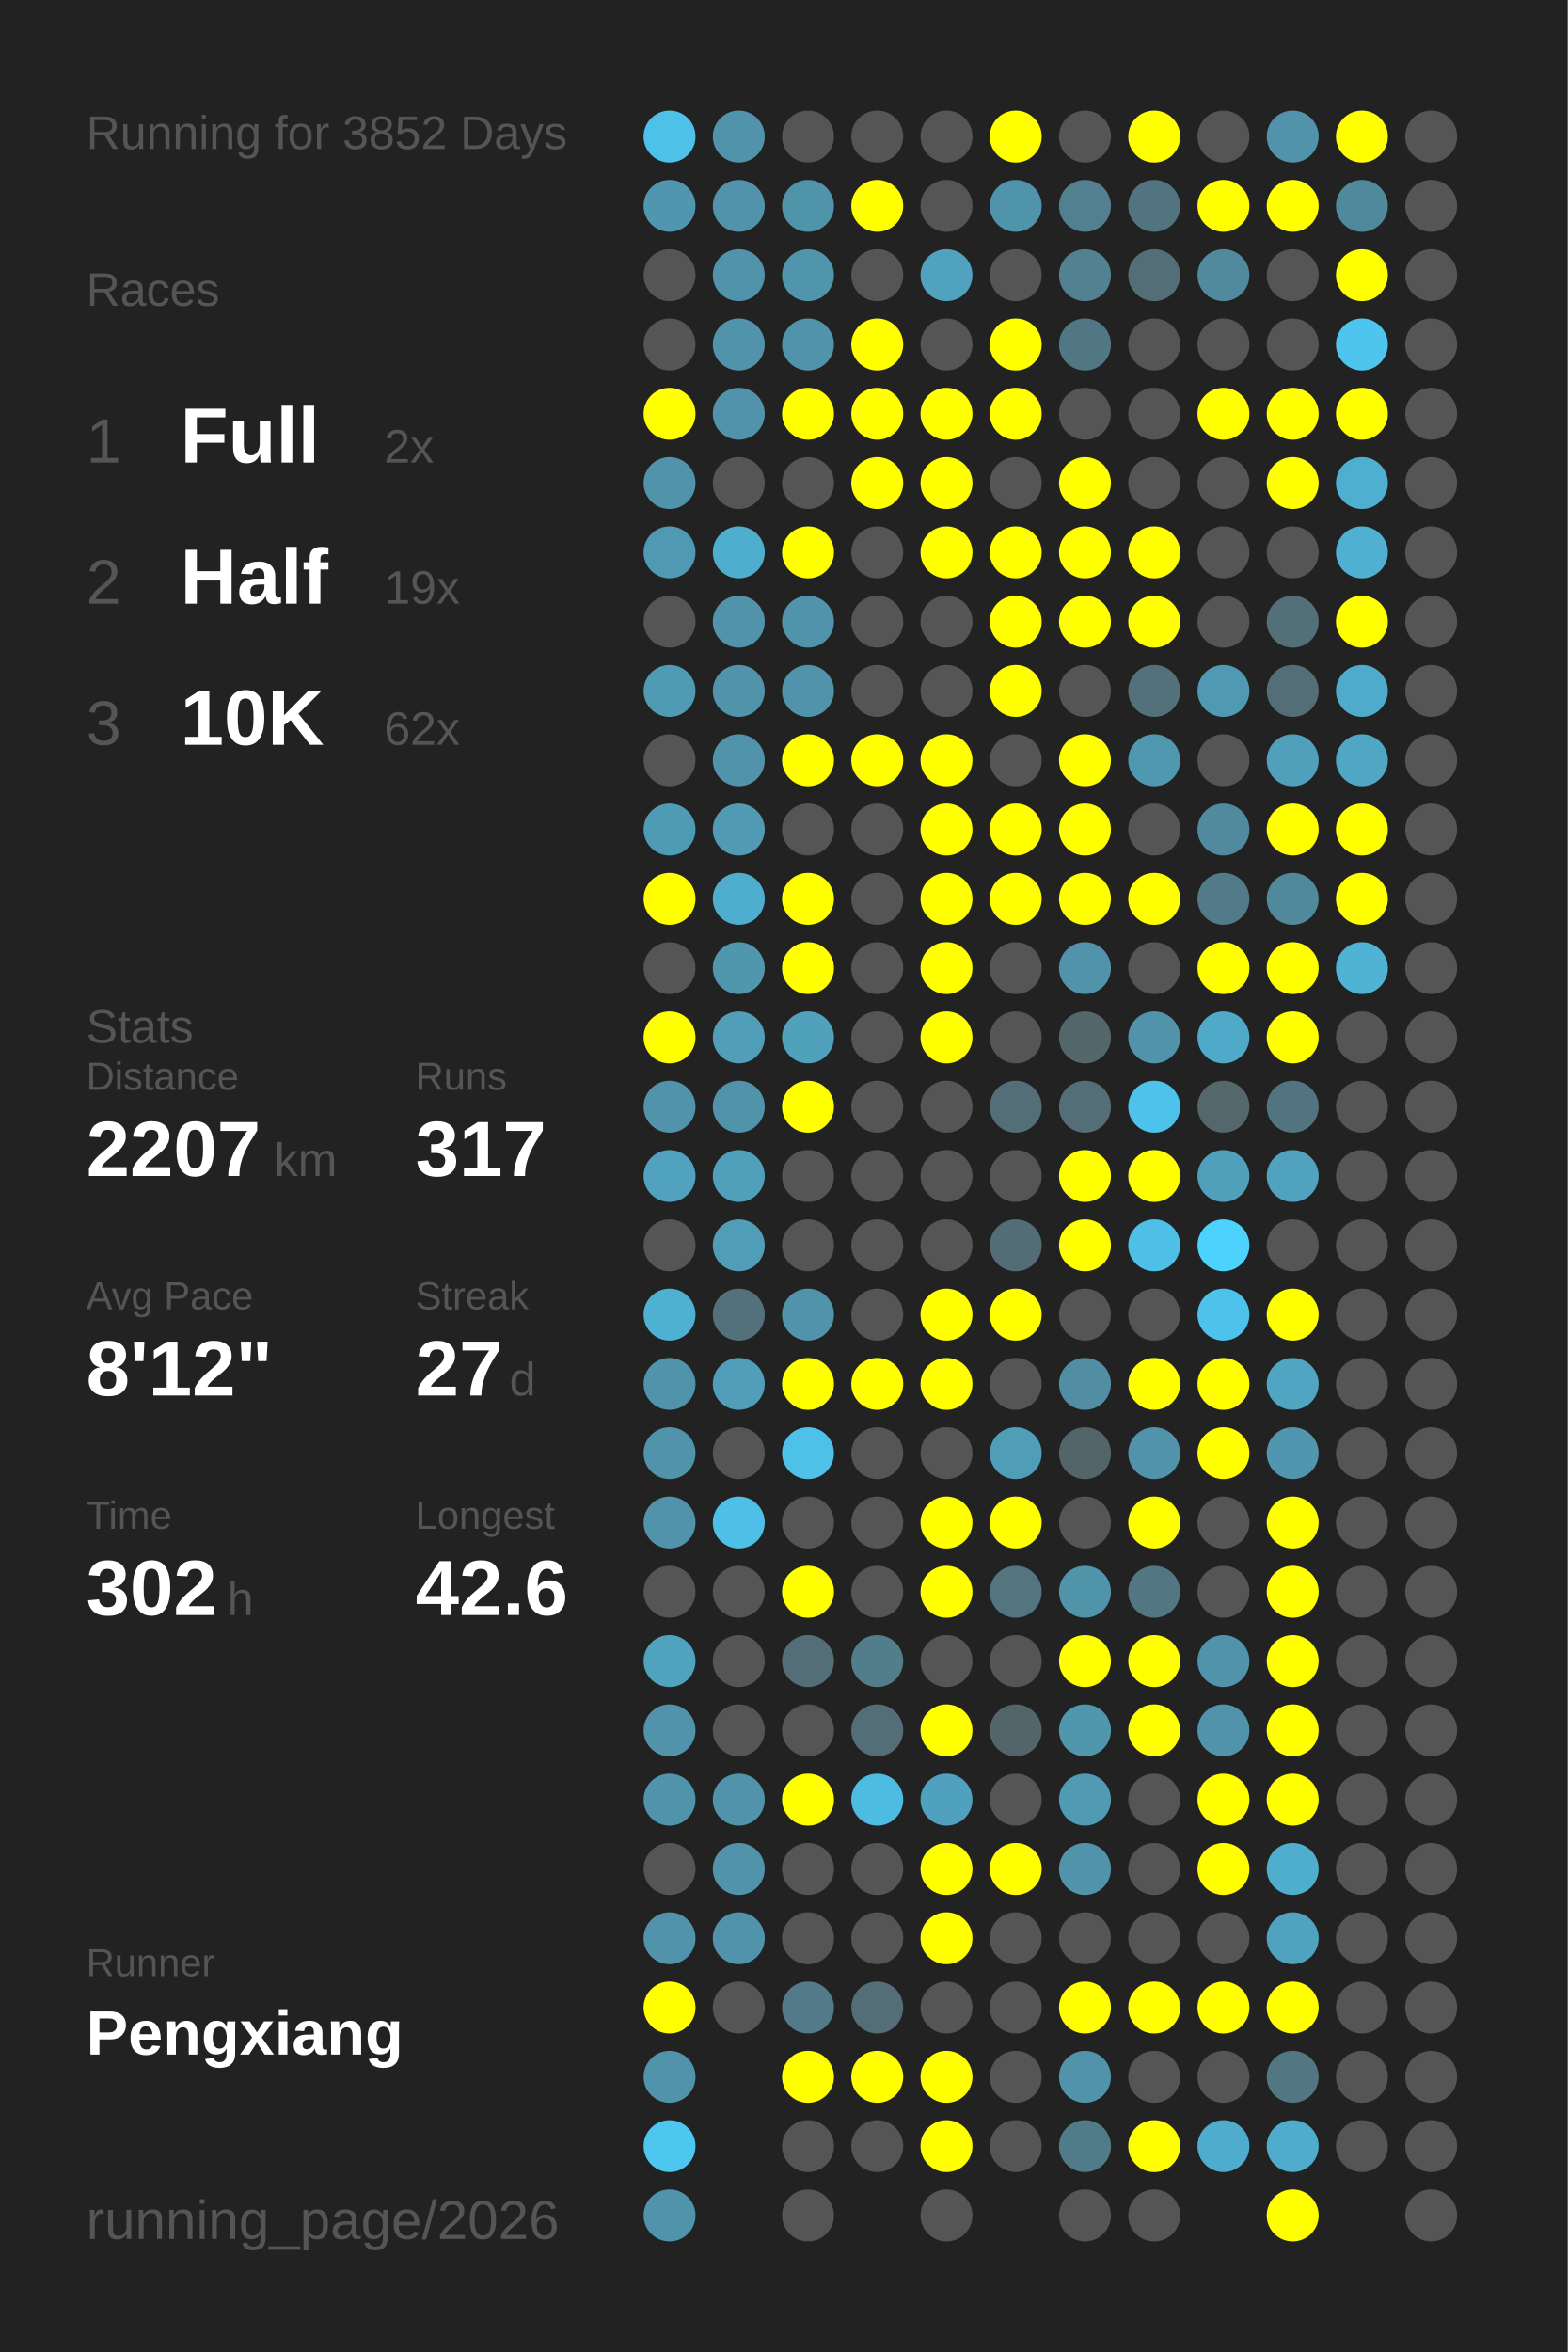
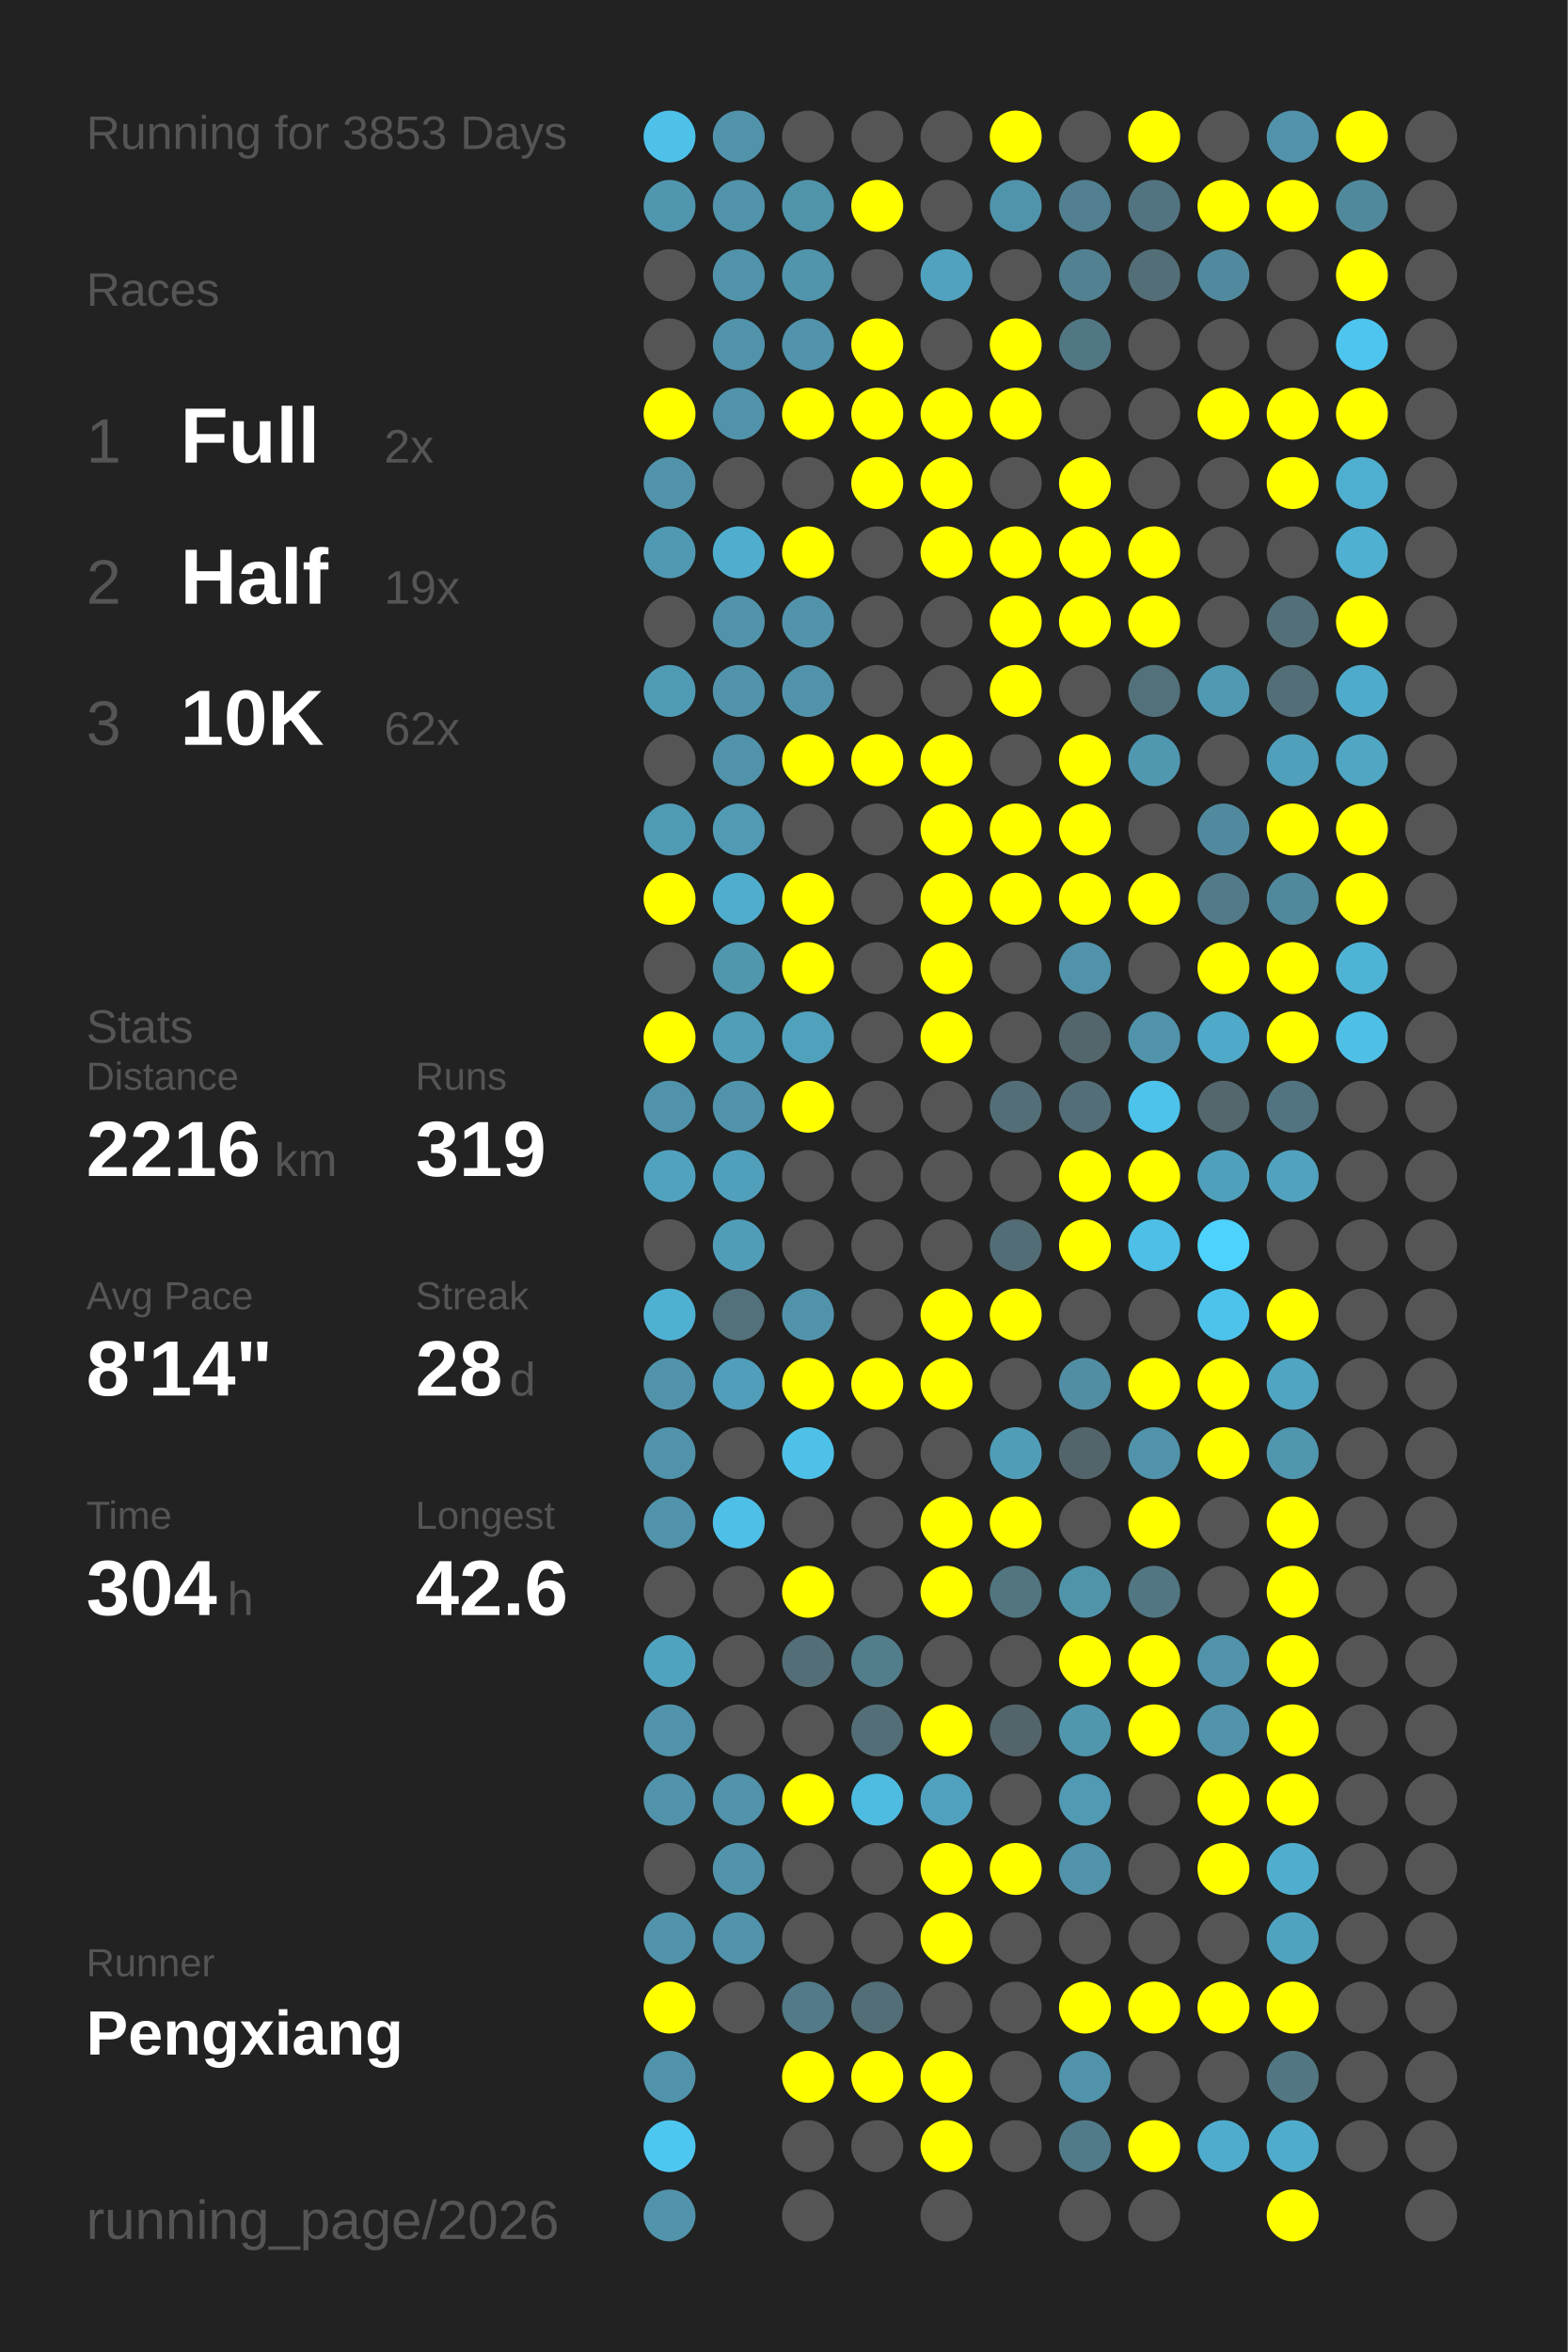
<svg xmlns="http://www.w3.org/2000/svg" baseProfile="full" height="300mm" version="1.1" viewBox="0,0,200,300" width="200mm">
  <defs />
  <rect fill="#222222" height="300" width="200" x="0" y="0" />
-   <text fill="#555555" style="font-size:6px; font-family:Arial;" x="11" y="19">Running for 3852 Days</text>
+   <text fill="#555555" style="font-size:6px; font-family:Arial;" x="11" y="19">Running for 3853 Days</text>
  <text fill="#555555" style="font-size:6px; font-family:Arial;" x="11" y="39">Races</text>
  <text fill="#555555" style="font-size:8px; font-family:Arial;" x="11" y="59">1</text>
  <text fill="#FFFFFF" style="font-size:10px; font-family:Arial; font-weight:bold;" x="23" y="59">Full</text>
  <text fill="#555555" style="font-size:6px; font-family:Arial;" x="49" y="59">2x</text>
  <text fill="#555555" style="font-size:8px; font-family:Arial;" x="11" y="77">2</text>
  <text fill="#FFFFFF" style="font-size:10px; font-family:Arial; font-weight:bold;" x="23" y="77">Half</text>
  <text fill="#555555" style="font-size:6px; font-family:Arial;" x="49" y="77">19x</text>
  <text fill="#555555" style="font-size:8px; font-family:Arial;" x="11" y="95">3</text>
  <text fill="#FFFFFF" style="font-size:10px; font-family:Arial; font-weight:bold;" x="23" y="95">10K</text>
  <text fill="#555555" style="font-size:6px; font-family:Arial;" x="49" y="95">62x</text>
  <text fill="#555555" style="font-size:6px; font-family:Arial;" x="11" y="133">Stats</text>
  <text fill="#555555" style="font-size:5px; font-family:Arial;" x="11" y="139">Distance</text>
-   <text fill="#FFFFFF" style="font-size:10px; font-family:Arial; font-weight:bold;" x="11" y="150">2207</text>
+   <text fill="#FFFFFF" style="font-size:10px; font-family:Arial; font-weight:bold;" x="11" y="150">2216</text>
  <text fill="#555555" style="font-size:6px; font-family:Arial;" x="35" y="150">km</text>
  <text fill="#555555" style="font-size:5px; font-family:Arial;" x="53" y="139">Runs</text>
-   <text fill="#FFFFFF" style="font-size:10px; font-family:Arial; font-weight:bold;" x="53" y="150">317</text>
+   <text fill="#FFFFFF" style="font-size:10px; font-family:Arial; font-weight:bold;" x="53" y="150">319</text>
  <text fill="#555555" style="font-size:5px; font-family:Arial;" x="11" y="167">Avg Pace</text>
-   <text fill="#FFFFFF" style="font-size:10px; font-family:Arial; font-weight:bold;" x="11" y="178">8'12"</text>
+   <text fill="#FFFFFF" style="font-size:10px; font-family:Arial; font-weight:bold;" x="11" y="178">8'14"</text>
  <text fill="#555555" style="font-size:5px; font-family:Arial;" x="53" y="167">Streak</text>
-   <text fill="#FFFFFF" style="font-size:10px; font-family:Arial; font-weight:bold;" x="53" y="178">27</text>
+   <text fill="#FFFFFF" style="font-size:10px; font-family:Arial; font-weight:bold;" x="53" y="178">28</text>
  <text fill="#555555" style="font-size:6px; font-family:Arial;" x="65" y="178">d</text>
  <text fill="#555555" style="font-size:5px; font-family:Arial;" x="11" y="195">Time</text>
-   <text fill="#FFFFFF" style="font-size:10px; font-family:Arial; font-weight:bold;" x="11" y="206">302</text>
+   <text fill="#FFFFFF" style="font-size:10px; font-family:Arial; font-weight:bold;" x="11" y="206">304</text>
  <text fill="#555555" style="font-size:6px; font-family:Arial;" x="29" y="206">h</text>
  <text fill="#555555" style="font-size:5px; font-family:Arial;" x="53" y="195">Longest</text>
  <text fill="#FFFFFF" style="font-size:10px; font-family:Arial; font-weight:bold;" x="53" y="206">42.6</text>
  <text fill="#555555" style="font-size:5px; font-family:Arial;" x="11" y="252.065">Runner</text>
  <text fill="#FFFFFF" style="font-size:8px; font-family:Arial; font-weight:bold;" x="11" y="262.065">Pengxiang</text>
  <text fill="#555555" style="font-size:7px; font-family:Arial;" x="11" y="285.581">running_page/2026</text>
  <circle cx="85.417" cy="17.419" fill="#4ec1e9" r="3.312" />
  <circle cx="85.417" cy="26.258" fill="#5096ae" r="3.312" />
  <circle cx="85.417" cy="35.097" fill="#555555" r="3.312" />
  <circle cx="85.417" cy="43.935" fill="#555555" r="3.312" />
  <circle cx="85.417" cy="52.774" fill="#FFFF00" r="3.312" />
  <circle cx="85.417" cy="61.613" fill="#5193aa" r="3.312" />
  <circle cx="85.417" cy="70.452" fill="#5099b2" r="3.312" />
  <circle cx="85.417" cy="79.29" fill="#555555" r="3.312" />
  <circle cx="85.417" cy="88.129" fill="#509bb4" r="3.312" />
  <circle cx="85.417" cy="96.968" fill="#555555" r="3.312" />
  <circle cx="85.417" cy="105.806" fill="#509bb4" r="3.312" />
  <circle cx="85.417" cy="114.645" fill="#FFFF00" r="3.312" />
  <circle cx="85.417" cy="123.484" fill="#555555" r="3.312" />
  <circle cx="85.417" cy="132.323" fill="#FFFF00" r="3.312" />
  <circle cx="85.417" cy="141.161" fill="#5193aa" r="3.312" />
  <circle cx="85.417" cy="150" fill="#50a2be" r="3.312" />
  <circle cx="85.417" cy="158.839" fill="#555555" r="3.312" />
  <circle cx="85.417" cy="167.677" fill="#4fb1d2" r="3.312" />
  <circle cx="85.417" cy="176.516" fill="#5193aa" r="3.312" />
  <circle cx="85.417" cy="185.355" fill="#5193aa" r="3.312" />
  <circle cx="85.417" cy="194.194" fill="#5193aa" r="3.312" />
  <circle cx="85.417" cy="203.032" fill="#555555" r="3.312" />
  <circle cx="85.417" cy="211.871" fill="#50a3bf" r="3.312" />
  <circle cx="85.417" cy="220.71" fill="#5193aa" r="3.312" />
  <circle cx="85.417" cy="229.548" fill="#5193aa" r="3.312" />
  <circle cx="85.417" cy="238.387" fill="#555555" r="3.312" />
  <circle cx="85.417" cy="247.226" fill="#5193aa" r="3.312" />
  <circle cx="85.417" cy="256.065" fill="#FFFF00" r="3.312" />
  <circle cx="85.417" cy="264.903" fill="#5193aa" r="3.312" />
  <circle cx="85.417" cy="273.742" fill="#4dc7f0" r="3.312" />
  <circle cx="85.417" cy="282.581" fill="#5193aa" r="3.312" />
  <circle cx="94.25" cy="17.419" fill="#5193aa" r="3.312" />
  <circle cx="94.25" cy="26.258" fill="#5193aa" r="3.312" />
  <circle cx="94.25" cy="35.097" fill="#5193aa" r="3.312" />
  <circle cx="94.25" cy="43.935" fill="#5193aa" r="3.312" />
  <circle cx="94.25" cy="52.774" fill="#5193aa" r="3.312" />
  <circle cx="94.25" cy="61.613" fill="#555555" r="3.312" />
  <circle cx="94.25" cy="70.452" fill="#4faece" r="3.312" />
  <circle cx="94.25" cy="79.29" fill="#5193aa" r="3.312" />
  <circle cx="94.25" cy="88.129" fill="#5193aa" r="3.312" />
  <circle cx="94.25" cy="96.968" fill="#5193aa" r="3.312" />
  <circle cx="94.25" cy="105.806" fill="#509ab3" r="3.312" />
  <circle cx="94.25" cy="114.645" fill="#4faece" r="3.312" />
  <circle cx="94.25" cy="123.484" fill="#5097ae" r="3.312" />
  <circle cx="94.25" cy="132.323" fill="#509eb8" r="3.312" />
  <circle cx="94.25" cy="141.161" fill="#5193aa" r="3.312" />
  <circle cx="94.25" cy="150" fill="#50a0bb" r="3.312" />
  <circle cx="94.25" cy="158.839" fill="#509db7" r="3.312" />
  <circle cx="94.25" cy="167.677" fill="#53717b" r="3.312" />
  <circle cx="94.25" cy="176.516" fill="#509eb9" r="3.312" />
  <circle cx="94.25" cy="185.355" fill="#555555" r="3.312" />
  <circle cx="94.25" cy="194.194" fill="#4ebfe6" r="3.312" />
  <circle cx="94.25" cy="203.032" fill="#555555" r="3.312" />
  <circle cx="94.25" cy="211.871" fill="#555555" r="3.312" />
  <circle cx="94.25" cy="220.71" fill="#555555" r="3.312" />
  <circle cx="94.25" cy="229.548" fill="#5193aa" r="3.312" />
  <circle cx="94.25" cy="238.387" fill="#5193aa" r="3.312" />
  <circle cx="94.25" cy="247.226" fill="#5193aa" r="3.312" />
  <circle cx="94.25" cy="256.065" fill="#555555" r="3.312" />
  <circle cx="103.083" cy="17.419" fill="#555555" r="3.312" />
  <circle cx="103.083" cy="26.258" fill="#5094aa" r="3.312" />
  <circle cx="103.083" cy="35.097" fill="#5095ac" r="3.312" />
  <circle cx="103.083" cy="43.935" fill="#5093aa" r="3.312" />
  <circle cx="103.083" cy="52.774" fill="#FFFF00" r="3.312" />
  <circle cx="103.083" cy="61.613" fill="#555555" r="3.312" />
  <circle cx="103.083" cy="70.452" fill="#FFFF00" r="3.312" />
  <circle cx="103.083" cy="79.29" fill="#5193aa" r="3.312" />
  <circle cx="103.083" cy="88.129" fill="#5193aa" r="3.312" />
  <circle cx="103.083" cy="96.968" fill="#FFFF00" r="3.312" />
  <circle cx="103.083" cy="105.806" fill="#555555" r="3.312" />
  <circle cx="103.083" cy="114.645" fill="#FFFF00" r="3.312" />
  <circle cx="103.083" cy="123.484" fill="#FFFF00" r="3.312" />
  <circle cx="103.083" cy="132.323" fill="#50a1bc" r="3.312" />
  <circle cx="103.083" cy="141.161" fill="#FFFF00" r="3.312" />
  <circle cx="103.083" cy="150" fill="#555555" r="3.312" />
  <circle cx="103.083" cy="158.839" fill="#555555" r="3.312" />
  <circle cx="103.083" cy="167.677" fill="#5193aa" r="3.312" />
  <circle cx="103.083" cy="176.516" fill="#FFFF00" r="3.312" />
  <circle cx="103.083" cy="185.355" fill="#4ec1e8" r="3.312" />
  <circle cx="103.083" cy="194.194" fill="#555555" r="3.312" />
  <circle cx="103.083" cy="203.032" fill="#FFFF00" r="3.312" />
  <circle cx="103.083" cy="211.871" fill="#536e77" r="3.312" />
  <circle cx="103.083" cy="220.71" fill="#555555" r="3.312" />
  <circle cx="103.083" cy="229.548" fill="#FFFF00" r="3.312" />
  <circle cx="103.083" cy="238.387" fill="#555555" r="3.312" />
  <circle cx="103.083" cy="247.226" fill="#555555" r="3.312" />
  <circle cx="103.083" cy="256.065" fill="#527a88" r="3.312" />
  <circle cx="103.083" cy="264.903" fill="#FFFF00" r="3.312" />
  <circle cx="103.083" cy="273.742" fill="#555555" r="3.312" />
  <circle cx="103.083" cy="282.581" fill="#555555" r="3.312" />
  <circle cx="111.917" cy="17.419" fill="#555555" r="3.312" />
  <circle cx="111.917" cy="26.258" fill="#FFFF00" r="3.312" />
  <circle cx="111.917" cy="35.097" fill="#555555" r="3.312" />
  <circle cx="111.917" cy="43.935" fill="#FFFF00" r="3.312" />
  <circle cx="111.917" cy="52.774" fill="#FFFF00" r="3.312" />
  <circle cx="111.917" cy="61.613" fill="#FFFF00" r="3.312" />
  <circle cx="111.917" cy="70.452" fill="#555555" r="3.312" />
  <circle cx="111.917" cy="79.29" fill="#555555" r="3.312" />
  <circle cx="111.917" cy="88.129" fill="#555555" r="3.312" />
  <circle cx="111.917" cy="96.968" fill="#FFFF00" r="3.312" />
  <circle cx="111.917" cy="105.806" fill="#555555" r="3.312" />
  <circle cx="111.917" cy="114.645" fill="#555555" r="3.312" />
  <circle cx="111.917" cy="123.484" fill="#555555" r="3.312" />
  <circle cx="111.917" cy="132.323" fill="#555555" r="3.312" />
  <circle cx="111.917" cy="141.161" fill="#555555" r="3.312" />
  <circle cx="111.917" cy="150" fill="#555555" r="3.312" />
  <circle cx="111.917" cy="158.839" fill="#555555" r="3.312" />
  <circle cx="111.917" cy="167.677" fill="#555555" r="3.312" />
  <circle cx="111.917" cy="176.516" fill="#FFFF00" r="3.312" />
  <circle cx="111.917" cy="185.355" fill="#555555" r="3.312" />
  <circle cx="111.917" cy="194.194" fill="#555555" r="3.312" />
  <circle cx="111.917" cy="203.032" fill="#555555" r="3.312" />
  <circle cx="111.917" cy="211.871" fill="#527e8c" r="3.312" />
  <circle cx="111.917" cy="220.71" fill="#536e77" r="3.312" />
  <circle cx="111.917" cy="229.548" fill="#4ebbe0" r="3.312" />
  <circle cx="111.917" cy="238.387" fill="#555555" r="3.312" />
  <circle cx="111.917" cy="247.226" fill="#555555" r="3.312" />
  <circle cx="111.917" cy="256.065" fill="#536e77" r="3.312" />
  <circle cx="111.917" cy="264.903" fill="#FFFF00" r="3.312" />
  <circle cx="111.917" cy="273.742" fill="#555555" r="3.312" />
  <circle cx="120.75" cy="17.419" fill="#555555" r="3.312" />
  <circle cx="120.75" cy="26.258" fill="#555555" r="3.312" />
  <circle cx="120.75" cy="35.097" fill="#50a2be" r="3.312" />
  <circle cx="120.75" cy="43.935" fill="#555555" r="3.312" />
  <circle cx="120.75" cy="52.774" fill="#FFFF00" r="3.312" />
  <circle cx="120.75" cy="61.613" fill="#FFFF00" r="3.312" />
  <circle cx="120.75" cy="70.452" fill="#FFFF00" r="3.312" />
  <circle cx="120.75" cy="79.29" fill="#555555" r="3.312" />
  <circle cx="120.75" cy="88.129" fill="#555555" r="3.312" />
  <circle cx="120.75" cy="96.968" fill="#FFFF00" r="3.312" />
  <circle cx="120.75" cy="105.806" fill="#FFFF00" r="3.312" />
  <circle cx="120.75" cy="114.645" fill="#FFFF00" r="3.312" />
  <circle cx="120.75" cy="123.484" fill="#FFFF00" r="3.312" />
  <circle cx="120.75" cy="132.323" fill="#FFFF00" r="3.312" />
  <circle cx="120.75" cy="141.161" fill="#555555" r="3.312" />
  <circle cx="120.75" cy="150" fill="#555555" r="3.312" />
  <circle cx="120.75" cy="158.839" fill="#555555" r="3.312" />
  <circle cx="120.75" cy="167.677" fill="#FFFF00" r="3.312" />
  <circle cx="120.75" cy="176.516" fill="#FFFF00" r="3.312" />
  <circle cx="120.75" cy="185.355" fill="#555555" r="3.312" />
  <circle cx="120.75" cy="194.194" fill="#FFFF00" r="3.312" />
  <circle cx="120.75" cy="203.032" fill="#FFFF00" r="3.312" />
  <circle cx="120.75" cy="211.871" fill="#555555" r="3.312" />
  <circle cx="120.75" cy="220.71" fill="#FFFF00" r="3.312" />
  <circle cx="120.75" cy="229.548" fill="#50a1bd" r="3.312" />
  <circle cx="120.75" cy="238.387" fill="#FFFF00" r="3.312" />
  <circle cx="120.75" cy="247.226" fill="#FFFF00" r="3.312" />
  <circle cx="120.75" cy="256.065" fill="#555555" r="3.312" />
  <circle cx="120.75" cy="264.903" fill="#FFFF00" r="3.312" />
  <circle cx="120.75" cy="273.742" fill="#FFFF00" r="3.312" />
  <circle cx="120.75" cy="282.581" fill="#555555" r="3.312" />
  <circle cx="129.583" cy="17.419" fill="#FFFF00" r="3.312" />
  <circle cx="129.583" cy="26.258" fill="#5094ab" r="3.312" />
  <circle cx="129.583" cy="35.097" fill="#555555" r="3.312" />
  <circle cx="129.583" cy="43.935" fill="#FFFF00" r="3.312" />
  <circle cx="129.583" cy="52.774" fill="#FFFF00" r="3.312" />
  <circle cx="129.583" cy="61.613" fill="#555555" r="3.312" />
  <circle cx="129.583" cy="70.452" fill="#FFFF00" r="3.312" />
  <circle cx="129.583" cy="79.29" fill="#FFFF00" r="3.312" />
  <circle cx="129.583" cy="88.129" fill="#FFFF00" r="3.312" />
  <circle cx="129.583" cy="96.968" fill="#555555" r="3.312" />
  <circle cx="129.583" cy="105.806" fill="#FFFF00" r="3.312" />
  <circle cx="129.583" cy="114.645" fill="#FFFF00" r="3.312" />
  <circle cx="129.583" cy="123.484" fill="#555555" r="3.312" />
  <circle cx="129.583" cy="132.323" fill="#555555" r="3.312" />
  <circle cx="129.583" cy="141.161" fill="#536e77" r="3.312" />
  <circle cx="129.583" cy="150" fill="#555555" r="3.312" />
  <circle cx="129.583" cy="158.839" fill="#536d76" r="3.312" />
  <circle cx="129.583" cy="167.677" fill="#FFFF00" r="3.312" />
  <circle cx="129.583" cy="176.516" fill="#555555" r="3.312" />
  <circle cx="129.583" cy="185.355" fill="#509db8" r="3.312" />
  <circle cx="129.583" cy="194.194" fill="#FFFF00" r="3.312" />
  <circle cx="129.583" cy="203.032" fill="#527580" r="3.312" />
  <circle cx="129.583" cy="211.871" fill="#555555" r="3.312" />
  <circle cx="129.583" cy="220.71" fill="#53656a" r="3.312" />
  <circle cx="129.583" cy="229.548" fill="#555555" r="3.312" />
  <circle cx="129.583" cy="238.387" fill="#FFFF00" r="3.312" />
  <circle cx="129.583" cy="247.226" fill="#555555" r="3.312" />
  <circle cx="129.583" cy="256.065" fill="#555555" r="3.312" />
  <circle cx="129.583" cy="264.903" fill="#555555" r="3.312" />
  <circle cx="129.583" cy="273.742" fill="#555555" r="3.312" />
  <circle cx="138.417" cy="17.419" fill="#555555" r="3.312" />
  <circle cx="138.417" cy="26.258" fill="#528090" r="3.312" />
  <circle cx="138.417" cy="35.097" fill="#528191" r="3.312" />
  <circle cx="138.417" cy="43.935" fill="#527784" r="3.312" />
  <circle cx="138.417" cy="52.774" fill="#555555" r="3.312" />
  <circle cx="138.417" cy="61.613" fill="#FFFF00" r="3.312" />
  <circle cx="138.417" cy="70.452" fill="#FFFF00" r="3.312" />
  <circle cx="138.417" cy="79.29" fill="#FFFF00" r="3.312" />
  <circle cx="138.417" cy="88.129" fill="#555555" r="3.312" />
  <circle cx="138.417" cy="96.968" fill="#FFFF00" r="3.312" />
  <circle cx="138.417" cy="105.806" fill="#FFFF00" r="3.312" />
  <circle cx="138.417" cy="114.645" fill="#FFFF00" r="3.312" />
  <circle cx="138.417" cy="123.484" fill="#5193aa" r="3.312" />
  <circle cx="138.417" cy="132.323" fill="#53666c" r="3.312" />
  <circle cx="138.417" cy="141.161" fill="#536e77" r="3.312" />
  <circle cx="138.417" cy="150" fill="#FFFF00" r="3.312" />
  <circle cx="138.417" cy="158.839" fill="#FFFF00" r="3.312" />
  <circle cx="138.417" cy="167.677" fill="#555555" r="3.312" />
  <circle cx="138.417" cy="176.516" fill="#518ea3" r="3.312" />
  <circle cx="138.417" cy="185.355" fill="#53656a" r="3.312" />
  <circle cx="138.417" cy="194.194" fill="#555555" r="3.312" />
  <circle cx="138.417" cy="203.032" fill="#5094aa" r="3.312" />
  <circle cx="138.417" cy="211.871" fill="#FFFF00" r="3.312" />
  <circle cx="138.417" cy="220.71" fill="#5097ae" r="3.312" />
  <circle cx="138.417" cy="229.548" fill="#509ab3" r="3.312" />
  <circle cx="138.417" cy="238.387" fill="#5193aa" r="3.312" />
  <circle cx="138.417" cy="247.226" fill="#555555" r="3.312" />
  <circle cx="138.417" cy="256.065" fill="#FFFF00" r="3.312" />
  <circle cx="138.417" cy="264.903" fill="#5193aa" r="3.312" />
  <circle cx="138.417" cy="273.742" fill="#527b89" r="3.312" />
  <circle cx="138.417" cy="282.581" fill="#555555" r="3.312" />
  <circle cx="147.25" cy="17.419" fill="#FFFF00" r="3.312" />
  <circle cx="147.25" cy="26.258" fill="#527480" r="3.312" />
  <circle cx="147.25" cy="35.097" fill="#536e77" r="3.312" />
  <circle cx="147.25" cy="43.935" fill="#555555" r="3.312" />
  <circle cx="147.25" cy="52.774" fill="#555555" r="3.312" />
  <circle cx="147.25" cy="61.613" fill="#555555" r="3.312" />
  <circle cx="147.25" cy="70.452" fill="#FFFF00" r="3.312" />
  <circle cx="147.25" cy="79.29" fill="#FFFF00" r="3.312" />
  <circle cx="147.25" cy="88.129" fill="#53717b" r="3.312" />
  <circle cx="147.25" cy="96.968" fill="#5098b0" r="3.312" />
  <circle cx="147.25" cy="105.806" fill="#555555" r="3.312" />
  <circle cx="147.25" cy="114.645" fill="#FFFF00" r="3.312" />
  <circle cx="147.25" cy="123.484" fill="#555555" r="3.312" />
  <circle cx="147.25" cy="132.323" fill="#5193aa" r="3.312" />
  <circle cx="147.25" cy="141.161" fill="#4dc2ea" r="3.312" />
  <circle cx="147.25" cy="150" fill="#FFFF00" r="3.312" />
  <circle cx="147.25" cy="158.839" fill="#4ec0e7" r="3.312" />
  <circle cx="147.25" cy="167.677" fill="#555555" r="3.312" />
  <circle cx="147.25" cy="176.516" fill="#FFFF00" r="3.312" />
  <circle cx="147.25" cy="185.355" fill="#5193aa" r="3.312" />
  <circle cx="147.25" cy="194.194" fill="#FFFF00" r="3.312" />
  <circle cx="147.25" cy="203.032" fill="#527682" r="3.312" />
  <circle cx="147.25" cy="211.871" fill="#FFFF00" r="3.312" />
  <circle cx="147.25" cy="220.71" fill="#FFFF00" r="3.312" />
  <circle cx="147.25" cy="229.548" fill="#555555" r="3.312" />
  <circle cx="147.25" cy="238.387" fill="#555555" r="3.312" />
  <circle cx="147.25" cy="247.226" fill="#555555" r="3.312" />
  <circle cx="147.25" cy="256.065" fill="#FFFF00" r="3.312" />
  <circle cx="147.25" cy="264.903" fill="#555555" r="3.312" />
  <circle cx="147.25" cy="273.742" fill="#FFFF00" r="3.312" />
  <circle cx="147.25" cy="282.581" fill="#555555" r="3.312" />
  <circle cx="156.083" cy="17.419" fill="#555555" r="3.312" />
  <circle cx="156.083" cy="26.258" fill="#FFFF00" r="3.312" />
  <circle cx="156.083" cy="35.097" fill="#518a9e" r="3.312" />
  <circle cx="156.083" cy="43.935" fill="#555555" r="3.312" />
  <circle cx="156.083" cy="52.774" fill="#FFFF00" r="3.312" />
  <circle cx="156.083" cy="61.613" fill="#555555" r="3.312" />
  <circle cx="156.083" cy="70.452" fill="#555555" r="3.312" />
  <circle cx="156.083" cy="79.29" fill="#555555" r="3.312" />
  <circle cx="156.083" cy="88.129" fill="#5099b2" r="3.312" />
  <circle cx="156.083" cy="96.968" fill="#555555" r="3.312" />
  <circle cx="156.083" cy="105.806" fill="#518a9e" r="3.312" />
  <circle cx="156.083" cy="114.645" fill="#527a88" r="3.312" />
  <circle cx="156.083" cy="123.484" fill="#FFFF00" r="3.312" />
  <circle cx="156.083" cy="132.323" fill="#4fa9c8" r="3.312" />
  <circle cx="156.083" cy="141.161" fill="#53676d" r="3.312" />
  <circle cx="156.083" cy="150" fill="#50a0bb" r="3.312" />
  <circle cx="156.083" cy="158.839" fill="#4dd1fd" r="3.312" />
  <circle cx="156.083" cy="167.677" fill="#4dc3eb" r="3.312" />
  <circle cx="156.083" cy="176.516" fill="#FFFF00" r="3.312" />
  <circle cx="156.083" cy="185.355" fill="#FFFF00" r="3.312" />
  <circle cx="156.083" cy="194.194" fill="#555555" r="3.312" />
  <circle cx="156.083" cy="203.032" fill="#555555" r="3.312" />
  <circle cx="156.083" cy="211.871" fill="#5193aa" r="3.312" />
  <circle cx="156.083" cy="220.71" fill="#5193aa" r="3.312" />
  <circle cx="156.083" cy="229.548" fill="#FFFF00" r="3.312" />
  <circle cx="156.083" cy="238.387" fill="#FFFF00" r="3.312" />
  <circle cx="156.083" cy="247.226" fill="#555555" r="3.312" />
  <circle cx="156.083" cy="256.065" fill="#FFFF00" r="3.312" />
  <circle cx="156.083" cy="264.903" fill="#555555" r="3.312" />
  <circle cx="156.083" cy="273.742" fill="#4faccc" r="3.312" />
  <circle cx="164.917" cy="17.419" fill="#5193aa" r="3.312" />
  <circle cx="164.917" cy="26.258" fill="#FFFF00" r="3.312" />
  <circle cx="164.917" cy="35.097" fill="#555555" r="3.312" />
  <circle cx="164.917" cy="43.935" fill="#555555" r="3.312" />
  <circle cx="164.917" cy="52.774" fill="#FFFF00" r="3.312" />
  <circle cx="164.917" cy="61.613" fill="#FFFF00" r="3.312" />
  <circle cx="164.917" cy="70.452" fill="#555555" r="3.312" />
  <circle cx="164.917" cy="79.29" fill="#537079" r="3.312" />
  <circle cx="164.917" cy="88.129" fill="#536e77" r="3.312" />
  <circle cx="164.917" cy="96.968" fill="#50a0bb" r="3.312" />
  <circle cx="164.917" cy="105.806" fill="#FFFF00" r="3.312" />
  <circle cx="164.917" cy="114.645" fill="#51899c" r="3.312" />
  <circle cx="164.917" cy="123.484" fill="#FFFF00" r="3.312" />
  <circle cx="164.917" cy="132.323" fill="#FFFF00" r="3.312" />
  <circle cx="164.917" cy="141.161" fill="#527480" r="3.312" />
  <circle cx="164.917" cy="150" fill="#50a2be" r="3.312" />
  <circle cx="164.917" cy="158.839" fill="#555555" r="3.312" />
  <circle cx="164.917" cy="167.677" fill="#FFFF00" r="3.312" />
  <circle cx="164.917" cy="176.516" fill="#4fa5c2" r="3.312" />
  <circle cx="164.917" cy="185.355" fill="#5096ae" r="3.312" />
  <circle cx="164.917" cy="194.194" fill="#FFFF00" r="3.312" />
  <circle cx="164.917" cy="203.032" fill="#FFFF00" r="3.312" />
  <circle cx="164.917" cy="211.871" fill="#FFFF00" r="3.312" />
  <circle cx="164.917" cy="220.71" fill="#FFFF00" r="3.312" />
  <circle cx="164.917" cy="229.548" fill="#FFFF00" r="3.312" />
  <circle cx="164.917" cy="238.387" fill="#4faece" r="3.312" />
  <circle cx="164.917" cy="247.226" fill="#4fa3bf" r="3.312" />
  <circle cx="164.917" cy="256.065" fill="#FFFF00" r="3.312" />
  <circle cx="164.917" cy="264.903" fill="#527783" r="3.312" />
  <circle cx="164.917" cy="273.742" fill="#4faccc" r="3.312" />
  <circle cx="164.917" cy="282.581" fill="#FFFF00" r="3.312" />
  <circle cx="173.75" cy="17.419" fill="#FFFF00" r="3.312" />
  <circle cx="173.75" cy="26.258" fill="#51899c" r="3.312" />
  <circle cx="173.75" cy="35.097" fill="#FFFF00" r="3.312" />
  <circle cx="173.75" cy="43.935" fill="#4dc5ee" r="3.312" />
  <circle cx="173.75" cy="52.774" fill="#FFFF00" r="3.312" />
  <circle cx="173.75" cy="61.613" fill="#4fafd0" r="3.312" />
  <circle cx="173.75" cy="70.452" fill="#4fb0d1" r="3.312" />
  <circle cx="173.75" cy="79.29" fill="#FFFF00" r="3.312" />
  <circle cx="173.75" cy="88.129" fill="#4fabcb" r="3.312" />
  <circle cx="173.75" cy="96.968" fill="#4fa7c4" r="3.312" />
  <circle cx="173.75" cy="105.806" fill="#FFFF00" r="3.312" />
  <circle cx="173.75" cy="114.645" fill="#FFFF00" r="3.312" />
  <circle cx="173.75" cy="123.484" fill="#4eb3d5" r="3.312" />
-   <circle cx="173.75" cy="132.323" fill="#555555" r="3.312" />
+   <circle cx="173.75" cy="132.323" fill="#4ebfe5" r="3.312" />
  <circle cx="173.75" cy="141.161" fill="#555555" r="3.312" />
  <circle cx="173.75" cy="150" fill="#555555" r="3.312" />
  <circle cx="173.75" cy="158.839" fill="#555555" r="3.312" />
  <circle cx="173.75" cy="167.677" fill="#555555" r="3.312" />
  <circle cx="173.75" cy="176.516" fill="#555555" r="3.312" />
  <circle cx="173.75" cy="185.355" fill="#555555" r="3.312" />
  <circle cx="173.75" cy="194.194" fill="#555555" r="3.312" />
  <circle cx="173.75" cy="203.032" fill="#555555" r="3.312" />
  <circle cx="173.75" cy="211.871" fill="#555555" r="3.312" />
  <circle cx="173.75" cy="220.71" fill="#555555" r="3.312" />
  <circle cx="173.75" cy="229.548" fill="#555555" r="3.312" />
  <circle cx="173.75" cy="238.387" fill="#555555" r="3.312" />
  <circle cx="173.75" cy="247.226" fill="#555555" r="3.312" />
  <circle cx="173.75" cy="256.065" fill="#555555" r="3.312" />
  <circle cx="173.75" cy="264.903" fill="#555555" r="3.312" />
  <circle cx="173.75" cy="273.742" fill="#555555" r="3.312" />
  <circle cx="182.583" cy="17.419" fill="#555555" r="3.312" />
  <circle cx="182.583" cy="26.258" fill="#555555" r="3.312" />
  <circle cx="182.583" cy="35.097" fill="#555555" r="3.312" />
  <circle cx="182.583" cy="43.935" fill="#555555" r="3.312" />
  <circle cx="182.583" cy="52.774" fill="#555555" r="3.312" />
  <circle cx="182.583" cy="61.613" fill="#555555" r="3.312" />
  <circle cx="182.583" cy="70.452" fill="#555555" r="3.312" />
  <circle cx="182.583" cy="79.29" fill="#555555" r="3.312" />
  <circle cx="182.583" cy="88.129" fill="#555555" r="3.312" />
  <circle cx="182.583" cy="96.968" fill="#555555" r="3.312" />
  <circle cx="182.583" cy="105.806" fill="#555555" r="3.312" />
  <circle cx="182.583" cy="114.645" fill="#555555" r="3.312" />
  <circle cx="182.583" cy="123.484" fill="#555555" r="3.312" />
  <circle cx="182.583" cy="132.323" fill="#555555" r="3.312" />
  <circle cx="182.583" cy="141.161" fill="#555555" r="3.312" />
  <circle cx="182.583" cy="150" fill="#555555" r="3.312" />
  <circle cx="182.583" cy="158.839" fill="#555555" r="3.312" />
  <circle cx="182.583" cy="167.677" fill="#555555" r="3.312" />
  <circle cx="182.583" cy="176.516" fill="#555555" r="3.312" />
  <circle cx="182.583" cy="185.355" fill="#555555" r="3.312" />
  <circle cx="182.583" cy="194.194" fill="#555555" r="3.312" />
  <circle cx="182.583" cy="203.032" fill="#555555" r="3.312" />
  <circle cx="182.583" cy="211.871" fill="#555555" r="3.312" />
  <circle cx="182.583" cy="220.71" fill="#555555" r="3.312" />
  <circle cx="182.583" cy="229.548" fill="#555555" r="3.312" />
  <circle cx="182.583" cy="238.387" fill="#555555" r="3.312" />
  <circle cx="182.583" cy="247.226" fill="#555555" r="3.312" />
  <circle cx="182.583" cy="256.065" fill="#555555" r="3.312" />
  <circle cx="182.583" cy="264.903" fill="#555555" r="3.312" />
  <circle cx="182.583" cy="273.742" fill="#555555" r="3.312" />
  <circle cx="182.583" cy="282.581" fill="#555555" r="3.312" />
</svg>
